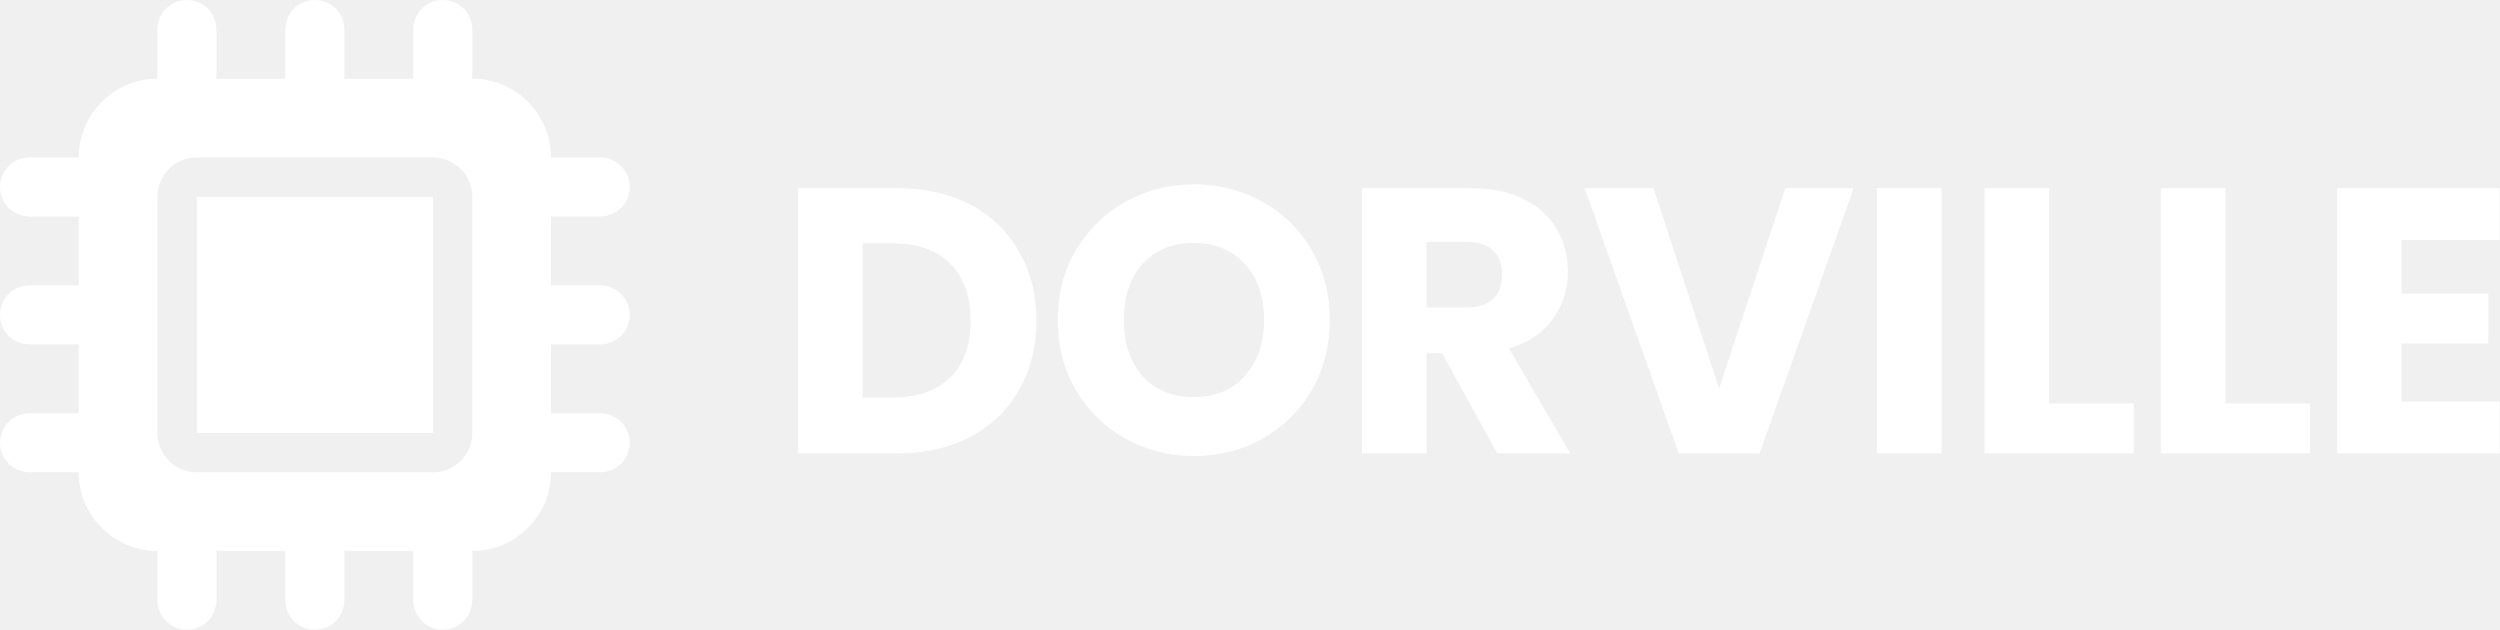
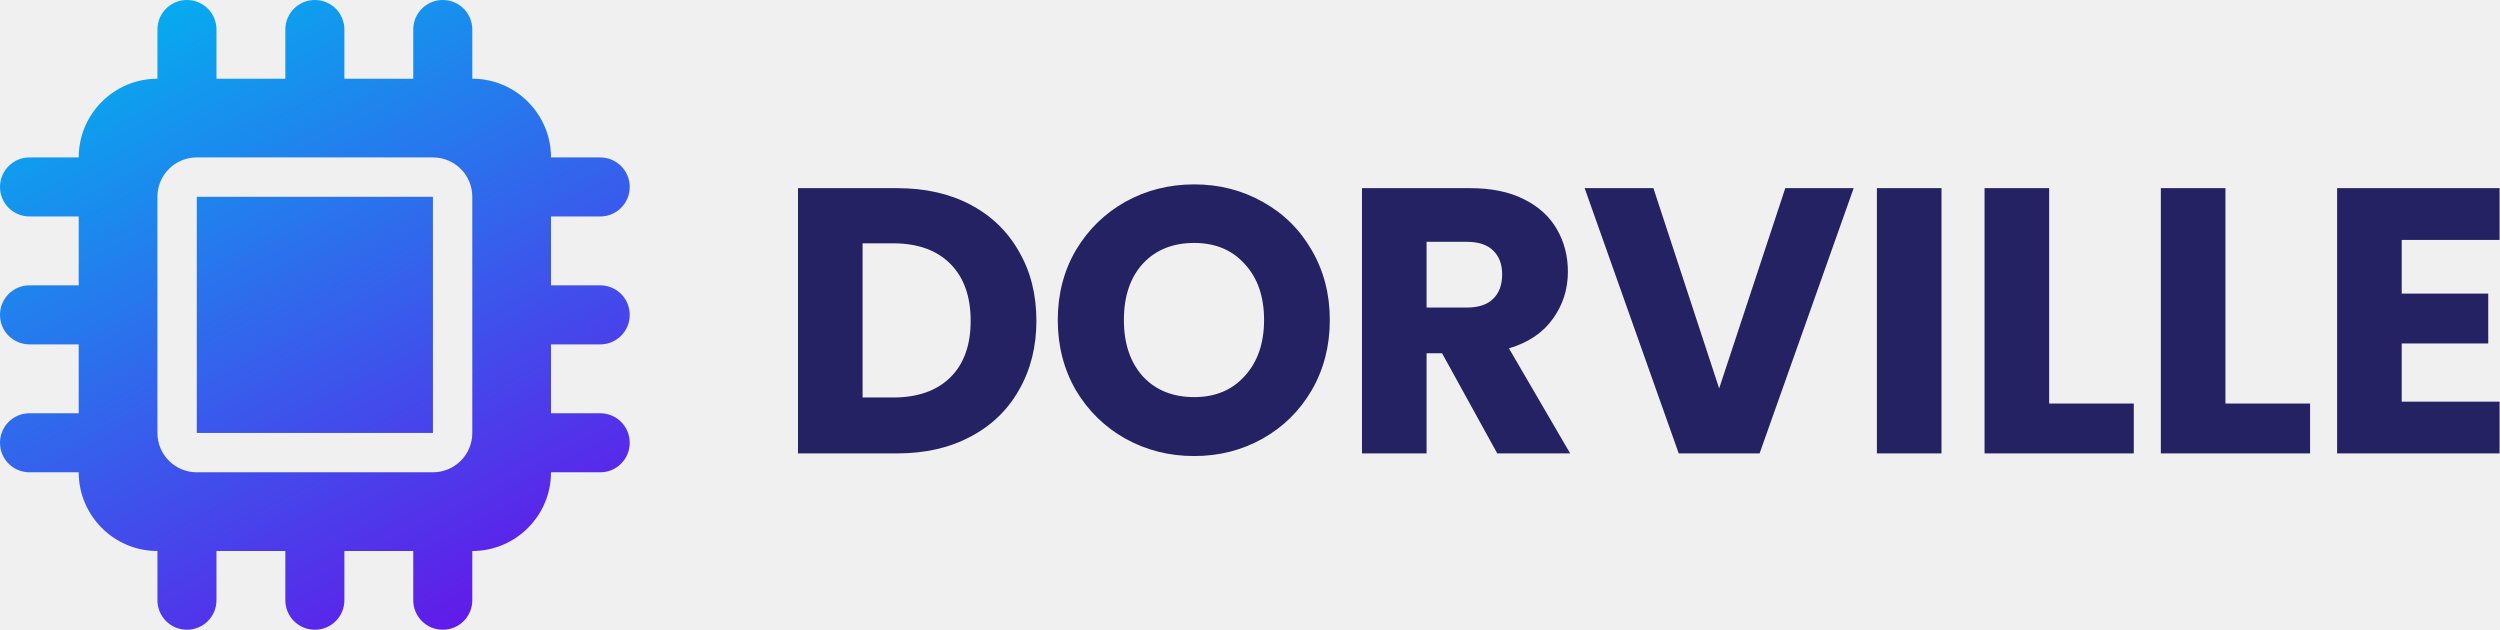
<svg xmlns="http://www.w3.org/2000/svg" width="397" height="100" viewBox="0 0 397 100" fill="none">
-   <path d="M142.5 29.88C146.94 29.88 150.82 30.76 154.14 32.52C157.46 34.28 160.02 36.76 161.82 39.96C163.66 43.12 164.58 46.78 164.58 50.94C164.58 55.06 163.66 58.72 161.82 61.92C160.02 65.12 157.44 67.6 154.08 69.36C150.76 71.12 146.9 72 142.5 72H126.72V29.88H142.5ZM141.84 63.12C145.72 63.12 148.74 62.06 150.9 59.94C153.06 57.82 154.14 54.82 154.14 50.94C154.14 47.06 153.06 44.04 150.9 41.88C148.74 39.72 145.72 38.64 141.84 38.64H136.98V63.12H141.84ZM189.634 72.42C185.674 72.42 182.034 71.5 178.714 69.66C175.434 67.82 172.814 65.26 170.854 61.98C168.934 58.66 167.974 54.94 167.974 50.82C167.974 46.7 168.934 43 170.854 39.72C172.814 36.44 175.434 33.88 178.714 32.04C182.034 30.2 185.674 29.28 189.634 29.28C193.594 29.28 197.214 30.2 200.494 32.04C203.814 33.88 206.414 36.44 208.294 39.72C210.214 43 211.174 46.7 211.174 50.82C211.174 54.94 210.214 58.66 208.294 61.98C206.374 65.26 203.774 67.82 200.494 69.66C197.214 71.5 193.594 72.42 189.634 72.42ZM189.634 63.06C192.994 63.06 195.674 61.94 197.674 59.7C199.714 57.46 200.734 54.5 200.734 50.82C200.734 47.1 199.714 44.14 197.674 41.94C195.674 39.7 192.994 38.58 189.634 38.58C186.234 38.58 183.514 39.68 181.474 41.88C179.474 44.08 178.474 47.06 178.474 50.82C178.474 54.54 179.474 57.52 181.474 59.76C183.514 61.96 186.234 63.06 189.634 63.06ZM237.762 72L229.002 56.1H226.542V72H216.282V29.88H233.502C236.822 29.88 239.642 30.46 241.962 31.62C244.322 32.78 246.082 34.38 247.242 36.42C248.402 38.42 248.982 40.66 248.982 43.14C248.982 45.94 248.182 48.44 246.582 50.64C245.022 52.84 242.702 54.4 239.622 55.32L249.342 72H237.762ZM226.542 48.84H232.902C234.782 48.84 236.182 48.38 237.102 47.46C238.062 46.54 238.542 45.24 238.542 43.56C238.542 41.96 238.062 40.7 237.102 39.78C236.182 38.86 234.782 38.4 232.902 38.4H226.542V48.84ZM294.362 29.88L279.422 72H266.582L251.642 29.88H262.562L273.002 61.68L283.502 29.88H294.362ZM308.31 29.88V72H298.05V29.88H308.31ZM325.406 64.08H338.846V72H315.146V29.88H325.406V64.08ZM353.4 64.08H366.84V72H343.14V29.88H353.4V64.08ZM381.393 38.1V46.62H395.133V54.54H381.393V63.78H396.933V72H371.133V29.88H396.933V38.1H381.393Z" fill="white" />
-   <path d="M34.375 4.688C34.375 2.09 32.285 0 29.688 0C27.09 0 25 2.09 25 4.688V12.5C18.105 12.5 12.5 18.105 12.5 25H4.688C2.09 25 0 27.09 0 29.688C0 32.285 2.09 34.375 4.688 34.375H12.5V45.312H4.688C2.09 45.312 0 47.402 0 50C0 52.598 2.09 54.688 4.688 54.688H12.5V65.625H4.688C2.09 65.625 0 67.715 0 70.312C0 72.91 2.09 75 4.688 75H12.5C12.5 81.894 18.105 87.5 25 87.5V95.312C25 97.91 27.09 100 29.688 100C32.285 100 34.375 97.91 34.375 95.312V87.5H45.312V95.312C45.312 97.91 47.402 100 50 100C52.598 100 54.688 97.91 54.688 95.312V87.5H65.625V95.312C65.625 97.91 67.715 100 70.312 100C72.91 100 75 97.91 75 95.312V87.5C81.894 87.5 87.5 81.894 87.5 75H95.312C97.91 75 100 72.91 100 70.312C100 67.715 97.91 65.625 95.312 65.625H87.5V54.688H95.312C97.91 54.688 100 52.598 100 50C100 47.402 97.91 45.312 95.312 45.312H87.5V34.375H95.312C97.91 34.375 100 32.285 100 29.688C100 27.09 97.91 25 95.312 25H87.5C87.5 18.105 81.894 12.5 75 12.5V4.688C75 2.09 72.91 0 70.312 0C67.715 0 65.625 2.09 65.625 4.688V12.5H54.688V4.688C54.688 2.09 52.598 0 50 0C47.402 0 45.312 2.09 45.312 4.688V12.5H34.375V4.688ZM31.25 25H68.75C72.207 25 75 27.793 75 31.25V68.75C75 72.207 72.207 75 68.75 75H31.25C27.793 75 25 72.207 25 68.75V31.25C25 27.793 27.793 25 31.25 25ZM68.75 31.25H31.25V68.75H68.75V31.25Z" fill="white" />
+   <path d="M142.5 29.88C146.94 29.88 150.82 30.76 154.14 32.52C157.46 34.28 160.02 36.76 161.82 39.96C163.66 43.12 164.58 46.78 164.58 50.94C164.58 55.06 163.66 58.72 161.82 61.92C160.02 65.12 157.44 67.6 154.08 69.36C150.76 71.12 146.9 72 142.5 72H126.72V29.88H142.5ZM141.84 63.12C145.72 63.12 148.74 62.06 150.9 59.94C153.06 57.82 154.14 54.82 154.14 50.94C154.14 47.06 153.06 44.04 150.9 41.88C148.74 39.72 145.72 38.64 141.84 38.64H136.98V63.12H141.84ZM189.634 72.42C185.674 72.42 182.034 71.5 178.714 69.66C175.434 67.82 172.814 65.26 170.854 61.98C168.934 58.66 167.974 54.94 167.974 50.82C167.974 46.7 168.934 43 170.854 39.72C172.814 36.44 175.434 33.88 178.714 32.04C182.034 30.2 185.674 29.28 189.634 29.28C193.594 29.28 197.214 30.2 200.494 32.04C203.814 33.88 206.414 36.44 208.294 39.72C210.214 43 211.174 46.7 211.174 50.82C211.174 54.94 210.214 58.66 208.294 61.98C206.374 65.26 203.774 67.82 200.494 69.66C197.214 71.5 193.594 72.42 189.634 72.42ZM189.634 63.06C192.994 63.06 195.674 61.94 197.674 59.7C199.714 57.46 200.734 54.5 200.734 50.82C200.734 47.1 199.714 44.14 197.674 41.94C195.674 39.7 192.994 38.58 189.634 38.58C186.234 38.58 183.514 39.68 181.474 41.88C179.474 44.08 178.474 47.06 178.474 50.82C178.474 54.54 179.474 57.52 181.474 59.76C183.514 61.96 186.234 63.06 189.634 63.06ZM237.762 72L229.002 56.1H226.542V72H216.282V29.88H233.502C236.822 29.88 239.642 30.46 241.962 31.62C244.322 32.78 246.082 34.38 247.242 36.42C248.402 38.42 248.982 40.66 248.982 43.14C248.982 45.94 248.182 48.44 246.582 50.64C245.022 52.84 242.702 54.4 239.622 55.32L249.342 72H237.762ZM226.542 48.84H232.902C234.782 48.84 236.182 48.38 237.102 47.46C238.062 46.54 238.542 45.24 238.542 43.56C238.542 41.96 238.062 40.7 237.102 39.78C236.182 38.86 234.782 38.4 232.902 38.4H226.542V48.84ZM294.362 29.88L279.422 72H266.582L251.642 29.88H262.562L273.002 61.68L283.502 29.88H294.362ZM308.31 29.88V72H298.05V29.88H308.31ZM325.406 64.08H338.846V72H315.146V29.88H325.406V64.08ZM353.4 64.08H366.84V72H343.14V29.88H353.4V64.08ZM381.393 38.1V46.62H395.133V54.54H381.393V63.78H396.933V72H371.133V29.88H396.933V38.1H381.393Z" fill="#252263" />
+   <path d="M34.375 4.688C34.375 2.09 32.285 0 29.688 0C27.09 0 25 2.09 25 4.688V12.5C18.105 12.5 12.5 18.105 12.5 25H4.688C2.09 25 0 27.09 0 29.688C0 32.285 2.09 34.375 4.688 34.375H12.5V45.312H4.688C2.09 45.312 0 47.402 0 50C0 52.598 2.09 54.688 4.688 54.688H12.5V65.625H4.688C2.09 65.625 0 67.715 0 70.312C0 72.91 2.09 75 4.688 75H12.5C12.5 81.894 18.105 87.5 25 87.5V95.312C25 97.91 27.09 100 29.688 100C32.285 100 34.375 97.91 34.375 95.312V87.5H45.312V95.312C45.312 97.91 47.402 100 50 100C52.598 100 54.688 97.91 54.688 95.312V87.5H65.625V95.312C65.625 97.91 67.715 100 70.312 100C72.91 100 75 97.91 75 95.312V87.5C81.894 87.5 87.5 81.894 87.5 75H95.312C97.91 75 100 72.91 100 70.312C100 67.715 97.91 65.625 95.312 65.625H87.5V54.688H95.312C97.91 54.688 100 52.598 100 50C100 47.402 97.91 45.312 95.312 45.312H87.5V34.375H95.312C97.91 34.375 100 32.285 100 29.688C100 27.09 97.91 25 95.312 25H87.5C87.5 18.105 81.894 12.5 75 12.5V4.688C75 2.09 72.91 0 70.312 0C67.715 0 65.625 2.09 65.625 4.688V12.5H54.688V4.688C54.688 2.09 52.598 0 50 0C47.402 0 45.312 2.09 45.312 4.688V12.5H34.375V4.688ZM31.25 25H68.75C72.207 25 75 27.793 75 31.25V68.75C75 72.207 72.207 75 68.75 75H31.25C27.793 75 25 72.207 25 68.75V31.25C25 27.793 27.793 25 31.25 25ZM68.75 31.25H31.25V68.75H68.75V31.25Z" fill="url(#paint0_linear_0_1)" />
+   <defs>
+     <linearGradient id="paint0_linear_0_1" x1="30" y1="-8.76188e-07" x2="79" y2="95" gradientUnits="userSpaceOnUse">
+       <stop stop-color="#07AAEF" />
+       <stop offset="1" stop-color="#601CE9" />
+     </linearGradient>
+   </defs>
</svg>
